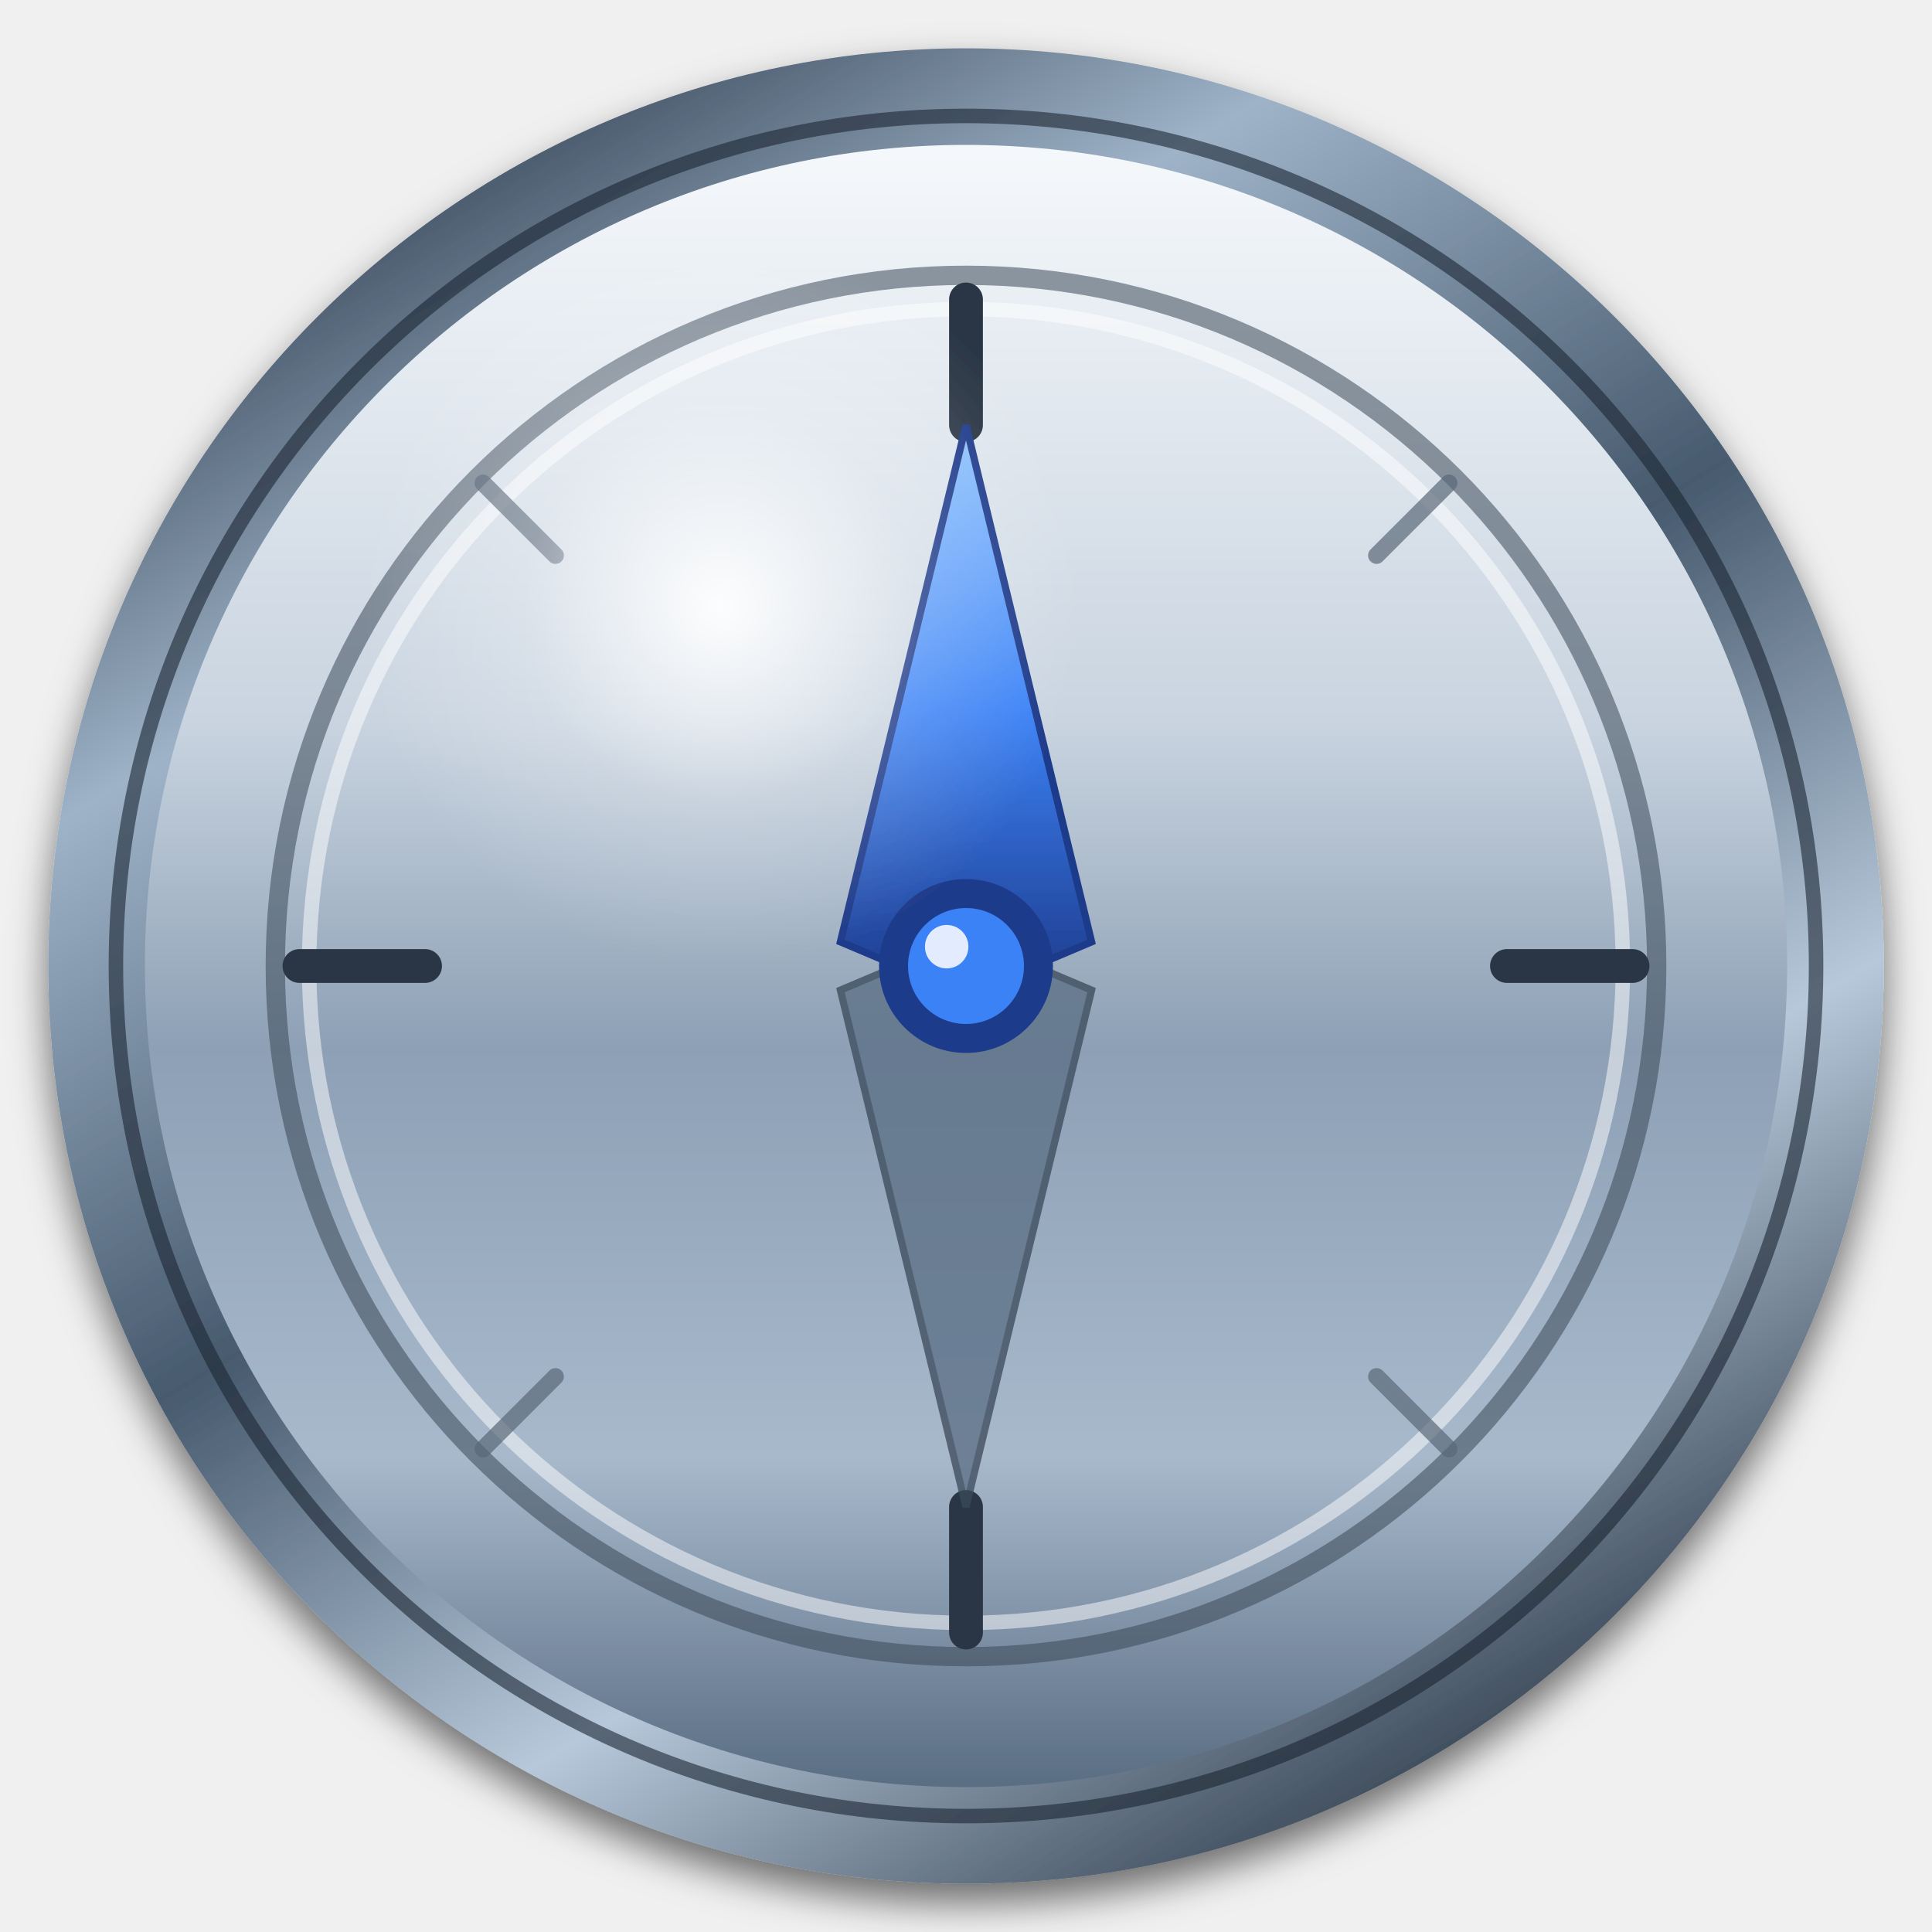
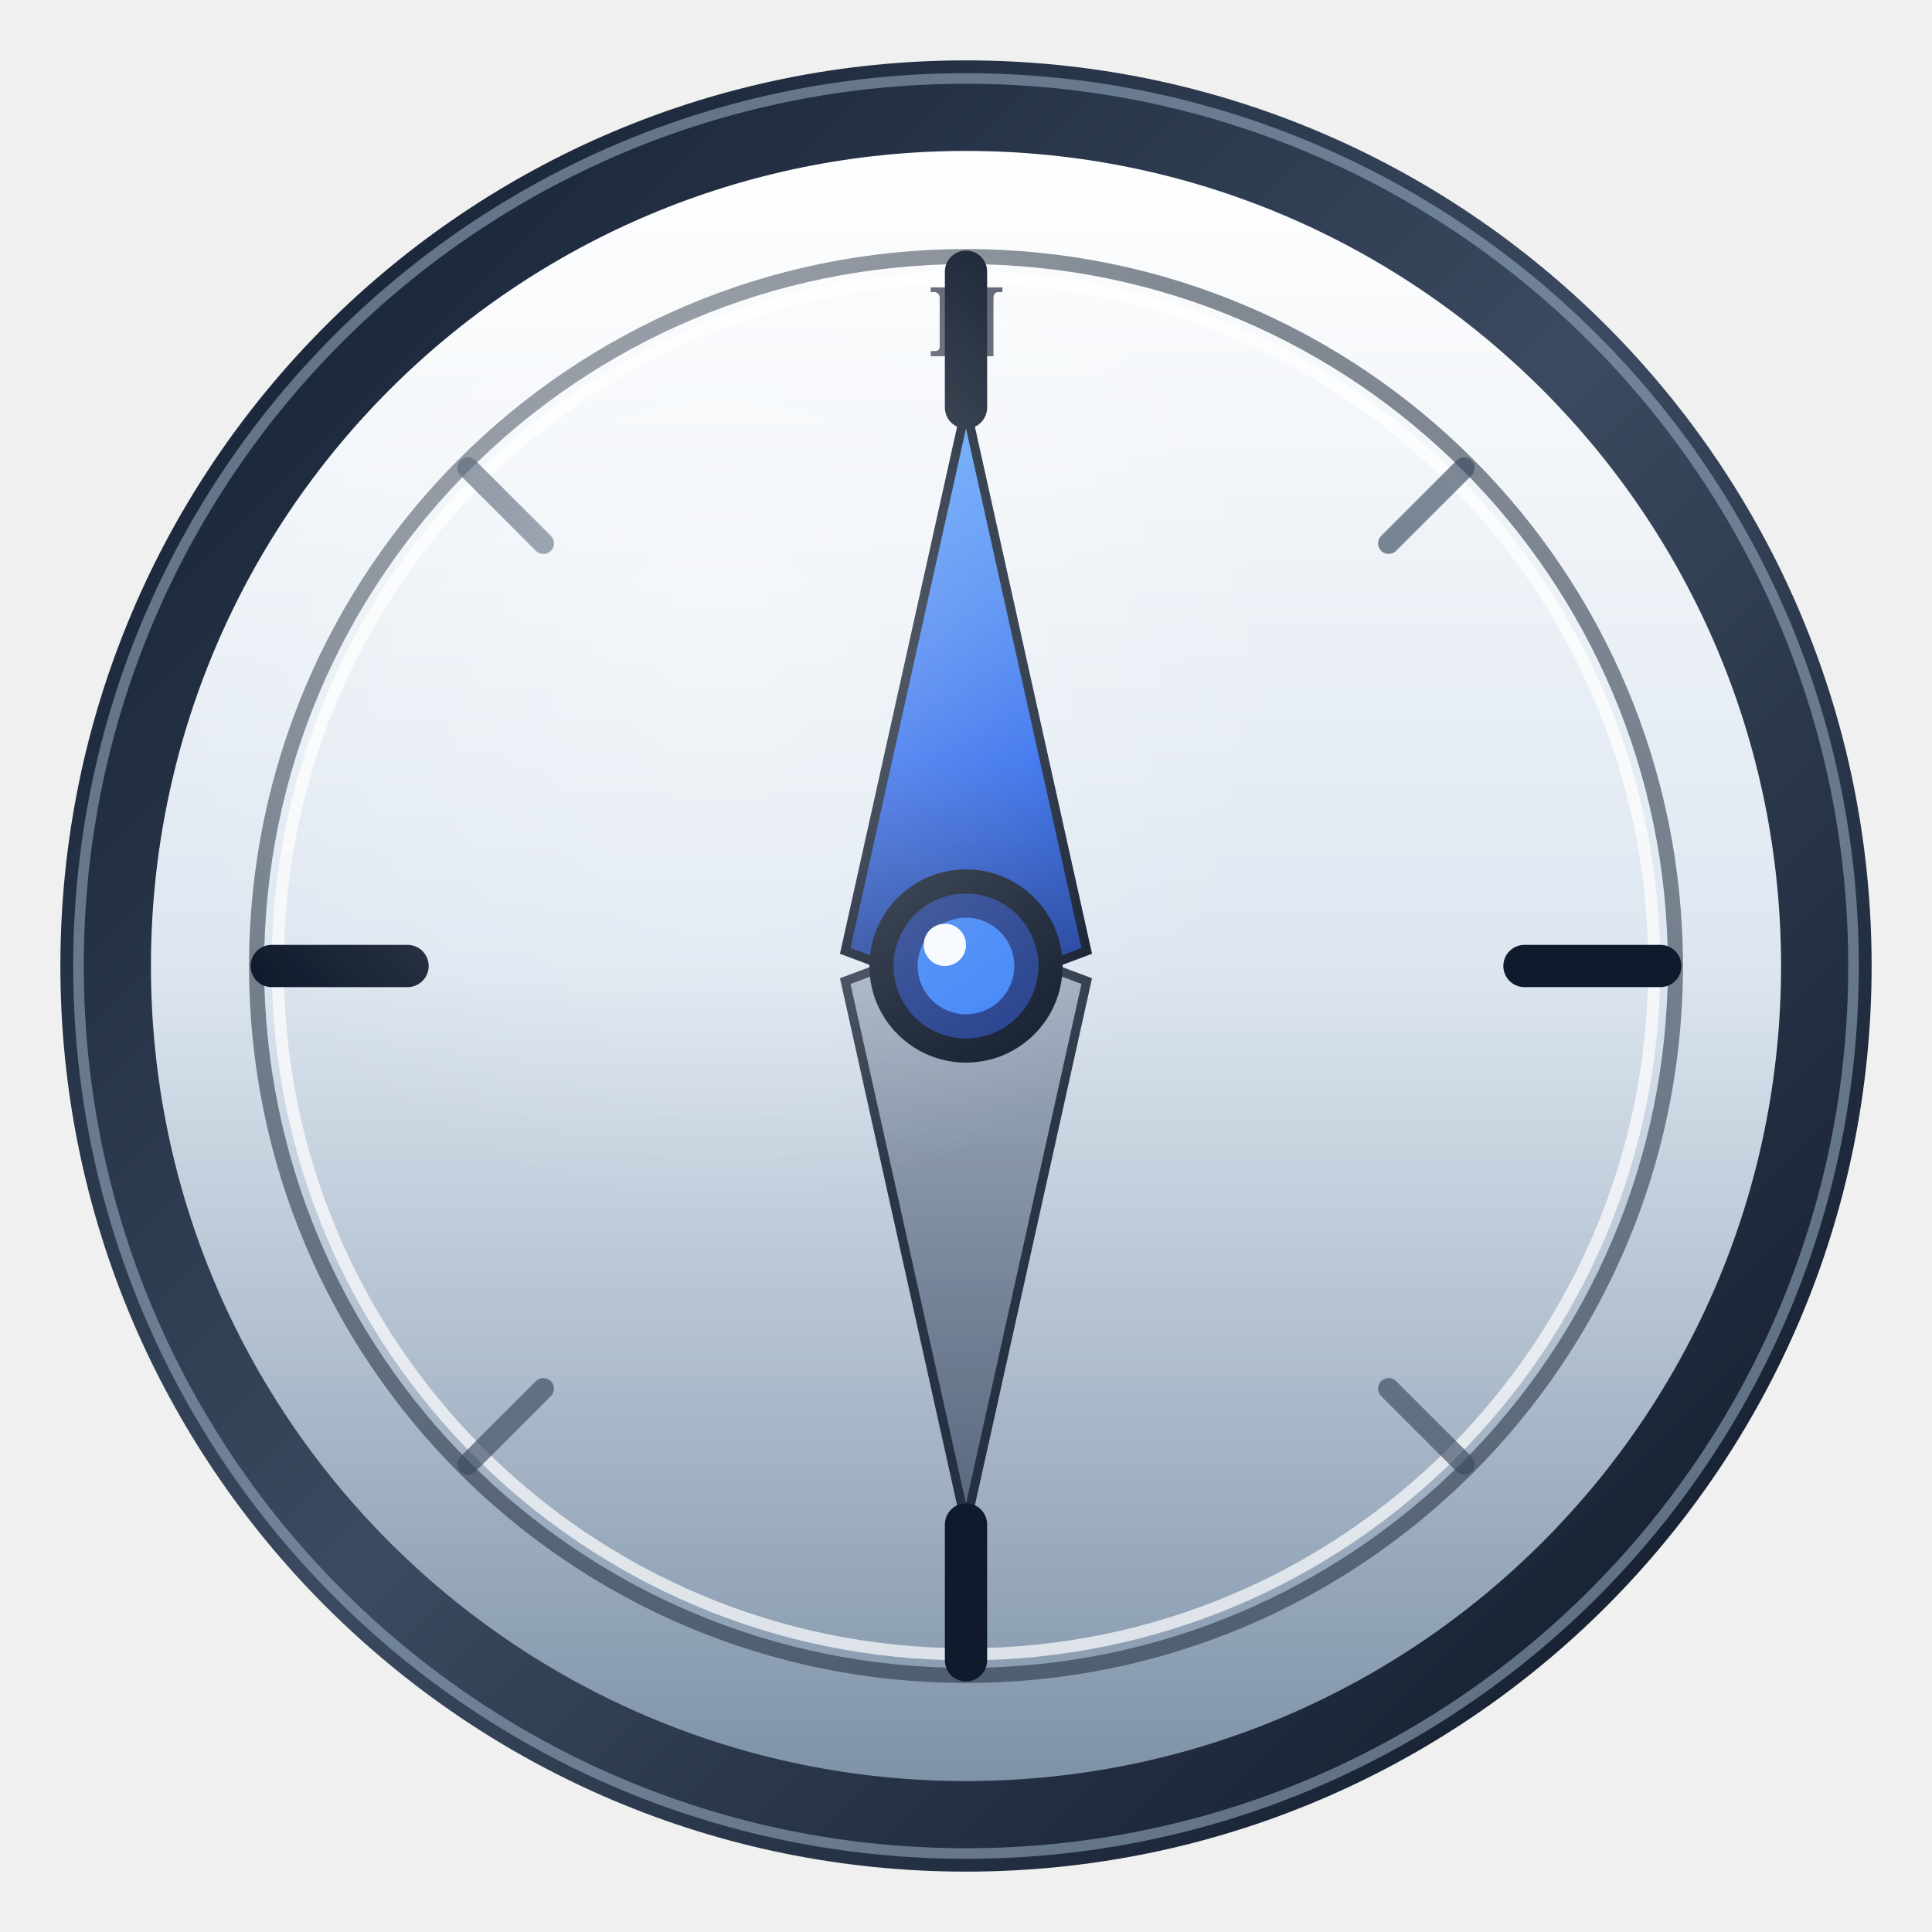
- <svg xmlns="http://www.w3.org/2000/svg" viewBox="0 0 40 40" shape-rendering="geometricPrecision">
+ <svg xmlns="http://www.w3.org/2000/svg" viewBox="0 0 64 64" shape-rendering="geometricPrecision">
  <defs>
-     <linearGradient id="steel" x1="50%" y1="0%" x2="50%" y2="100%">
-       <stop offset="0%" stop-color="#f5f8fb" />
-       <stop offset="35%" stop-color="#c9d4e0" />
-       <stop offset="55%" stop-color="#8da0b5" />
-       <stop offset="80%" stop-color="#a8b9cc" />
-       <stop offset="100%" stop-color="#5a6e84" />
+     <linearGradient id="face" x1="50%" y1="0%" x2="50%" y2="100%">
+       <stop offset="0%" stop-color="#ffffff" />
+       <stop offset="50%" stop-color="#dde6f0" />
+       <stop offset="100%" stop-color="#7e92a8" />
    </linearGradient>
-     <linearGradient id="bezel" x1="20%" y1="0%" x2="80%" y2="100%">
-       <stop offset="0%" stop-color="#2c3a4c" />
-       <stop offset="22%" stop-color="#9eb3c8" />
-       <stop offset="48%" stop-color="#475a6e" />
-       <stop offset="72%" stop-color="#b6c8da" />
-       <stop offset="100%" stop-color="#1f2c3c" />
+     <linearGradient id="bezel" x1="0%" y1="0%" x2="100%" y2="100%">
+       <stop offset="0%" stop-color="#0f1a2c" />
+       <stop offset="50%" stop-color="#3b4a60" />
+       <stop offset="100%" stop-color="#0a1322" />
    </linearGradient>
-     <linearGradient id="blueNeedle" x1="50%" y1="0%" x2="50%" y2="100%">
-       <stop offset="0%" stop-color="#93c5fd" />
-       <stop offset="50%" stop-color="#3b82f6" />
+     <linearGradient id="needleN" x1="50%" y1="0%" x2="50%" y2="100%">
+       <stop offset="0%" stop-color="#60a5fa" />
+       <stop offset="60%" stop-color="#2563eb" />
      <stop offset="100%" stop-color="#1e3a8a" />
    </linearGradient>
-     <radialGradient id="shine" cx="35%" cy="28%" r="22%">
-       <stop offset="0%" stop-color="#ffffff" stop-opacity="0.95" />
-       <stop offset="55%" stop-color="#ffffff" stop-opacity="0.20" />
+     <linearGradient id="needleS" x1="50%" y1="0%" x2="50%" y2="100%">
+       <stop offset="0%" stop-color="#9ba9bb" />
+       <stop offset="100%" stop-color="#4a5a72" />
+     </linearGradient>
+     <radialGradient id="glow" cx="35%" cy="30%" r="35%">
+       <stop offset="0%" stop-color="#ffffff" stop-opacity="0.55" />
      <stop offset="100%" stop-color="#ffffff" stop-opacity="0" />
    </radialGradient>
-     <filter id="shadow" x="-15%" y="-15%" width="130%" height="130%">
-       <feGaussianBlur in="SourceAlpha" stdDeviation="0.4" />
-       <feOffset dx="0" dy="0.4" result="off" />
-       <feComponentTransfer>
-         <feFuncA type="linear" slope="0.55" />
-       </feComponentTransfer>
-       <feMerge>
-         <feMergeNode />
-         <feMergeNode in="SourceGraphic" />
-       </feMerge>
-     </filter>
  </defs>
-   <g filter="url(#shadow)">
-     <circle cx="20" cy="20" r="19" fill="url(#bezel)" />
-     <circle cx="20" cy="20" r="17.6" fill="none" stroke="#1a2532" stroke-width="0.3" opacity="0.6" />
-     <circle cx="20" cy="20" r="17" fill="url(#steel)" />
-     <circle cx="20" cy="20" r="14.3" fill="none" stroke="#3a4858" stroke-width="0.4" opacity="0.55" />
-     <circle cx="20" cy="20" r="13.6" fill="none" stroke="#ffffff" stroke-width="0.3" opacity="0.5" />
-     <g stroke="#2a3645" stroke-width="0.7" stroke-linecap="round">
-       <line x1="20" y1="6.2" x2="20" y2="8.8" />
-       <line x1="20" y1="31.2" x2="20" y2="33.8" />
-       <line x1="6.2" y1="20" x2="8.8" y2="20" />
-       <line x1="31.2" y1="20" x2="33.8" y2="20" />
-     </g>
-     <g stroke="#5a6878" stroke-width="0.35" stroke-linecap="round" opacity="0.7">
-       <line x1="10.0" y1="10.0" x2="11.5" y2="11.5" />
-       <line x1="30.0" y1="10.0" x2="28.5" y2="11.5" />
-       <line x1="10.0" y1="30.0" x2="11.5" y2="28.5" />
-       <line x1="30.0" y1="30.0" x2="28.5" y2="28.5" />
-     </g>
-     <path d="M 20 8.8 L 22.6 19.5 L 20 20.6 L 17.4 19.5 Z" fill="url(#blueNeedle)" stroke="#1e3a8a" stroke-width="0.15" />
-     <path d="M 20 31.2 L 17.4 20.5 L 20 19.4 L 22.6 20.5 Z" fill="#5a6e84" stroke="#384858" stroke-width="0.15" opacity="0.75" />
-     <circle cx="20" cy="20" r="1.8" fill="#1e3a8a" />
-     <circle cx="20" cy="20" r="1.2" fill="#3b82f6" />
-     <circle cx="19.6" cy="19.6" r="0.45" fill="#ffffff" opacity="0.85" />
-     <circle cx="20" cy="20" r="17" fill="url(#shine)" />
+   <circle cx="32" cy="32" r="30" fill="url(#bezel)" />
+   <circle cx="32" cy="32" r="29.4" fill="none" stroke="#9eb3c8" stroke-width="0.35" opacity="0.55" />
+   <circle cx="32" cy="32" r="27" fill="url(#face)" />
+   <circle cx="32" cy="32" r="23.5" fill="none" stroke="#1f2c3c" stroke-width="0.5" opacity="0.55" />
+   <circle cx="32" cy="32" r="22.8" fill="none" stroke="#ffffff" stroke-width="0.4" opacity="0.7" />
+   <g stroke="#0f1a2c" stroke-width="1.4" stroke-linecap="round">
+     <line x1="32" y1="9" x2="32" y2="13.5" />
+     <line x1="32" y1="50.5" x2="32" y2="55" />
+     <line x1="9" y1="32" x2="13.5" y2="32" />
+     <line x1="50.5" y1="32" x2="55" y2="32" />
  </g>
+   <text x="32" y="11.8" text-anchor="middle" font-family="Georgia, serif" font-size="3.2" font-weight="700" fill="#0f1a2c" opacity="0.7">N</text>
+   <g stroke="#3b4a60" stroke-width="0.7" stroke-linecap="round" opacity="0.65">
+     <line x1="15.5" y1="15.5" x2="18" y2="18" />
+     <line x1="48.5" y1="15.5" x2="46" y2="18" />
+     <line x1="15.5" y1="48.5" x2="18" y2="46" />
+     <line x1="48.5" y1="48.5" x2="46" y2="46" />
+   </g>
+   <path d="M 32 13.5 L 36 31.5 L 32 33 L 28 31.5 Z" fill="url(#needleN)" stroke="#0f1a2c" stroke-width="0.3" />
+   <path d="M 32 50.5 L 28 32.5 L 32 31 L 36 32.5 Z" fill="url(#needleS)" stroke="#0f1a2c" stroke-width="0.3" opacity="0.85" />
+   <circle cx="32" cy="32" r="3.2" fill="#0f1a2c" />
+   <circle cx="32" cy="32" r="2.4" fill="#1e3a8a" />
+   <circle cx="32" cy="32" r="1.6" fill="#3b82f6" />
+   <circle cx="31.3" cy="31.3" r="0.7" fill="#ffffff" opacity="0.95" />
+   <circle cx="32" cy="32" r="27" fill="url(#glow)" opacity="0.7" />
</svg>
